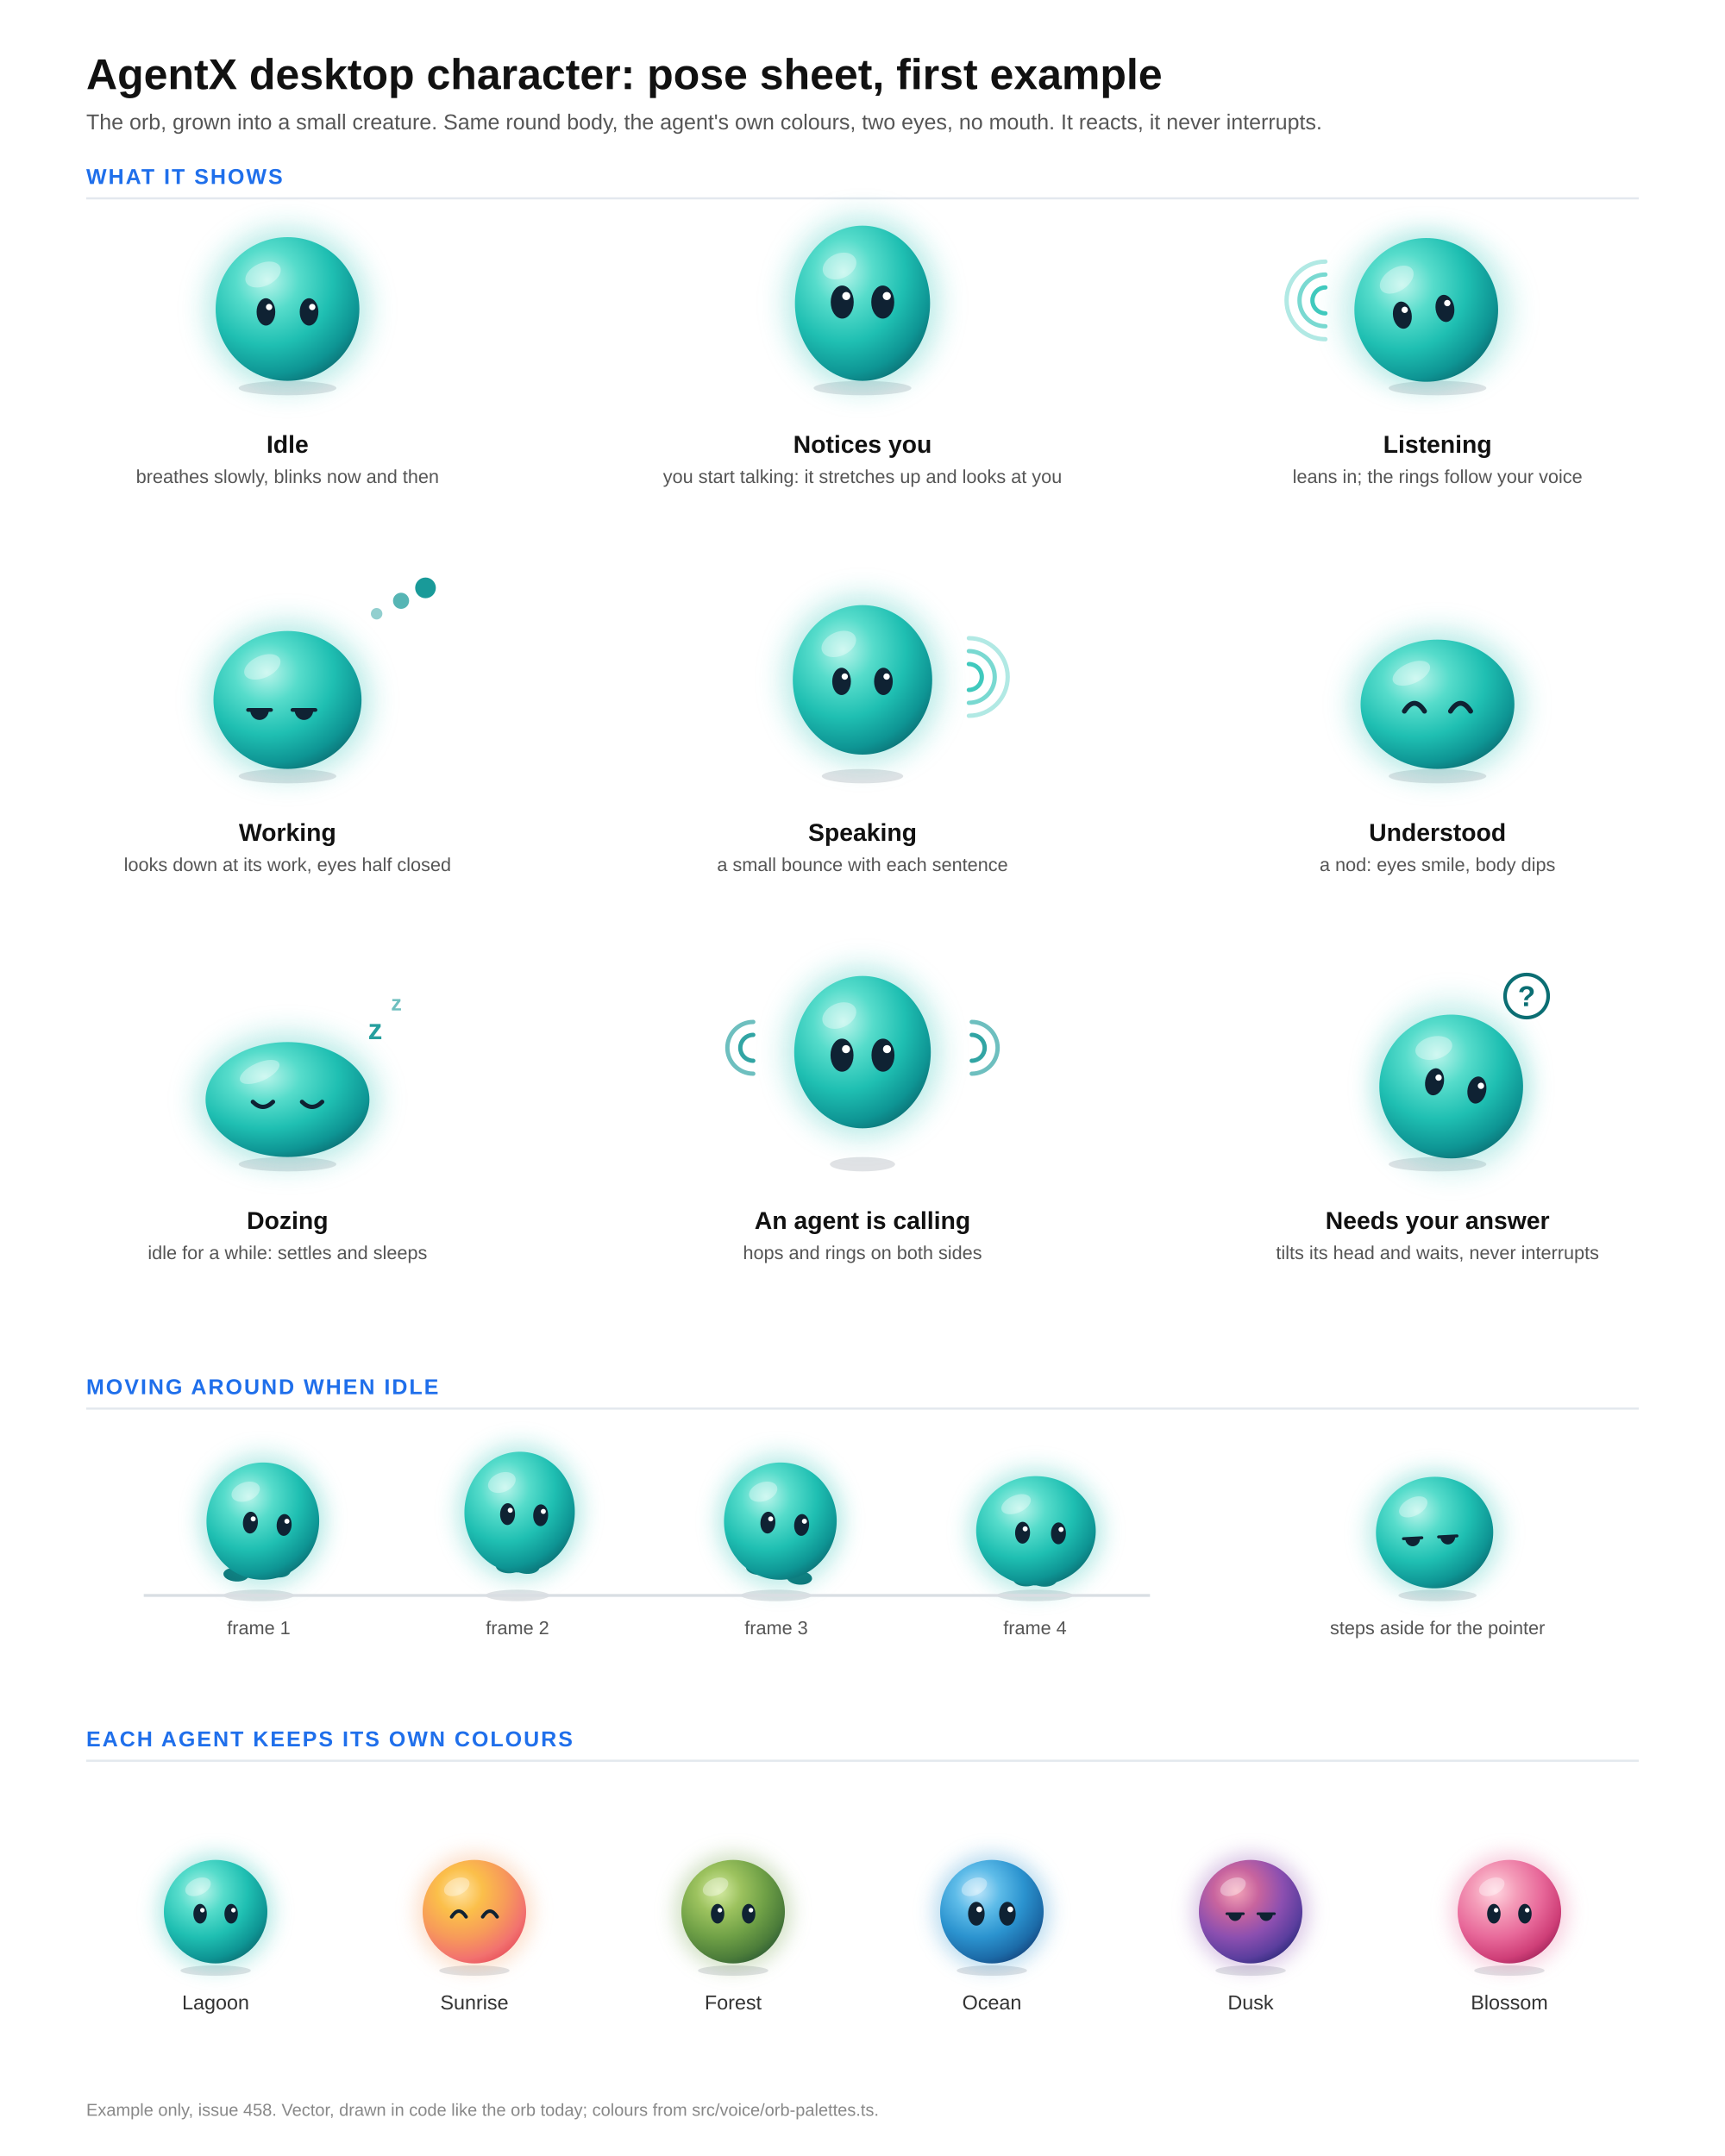
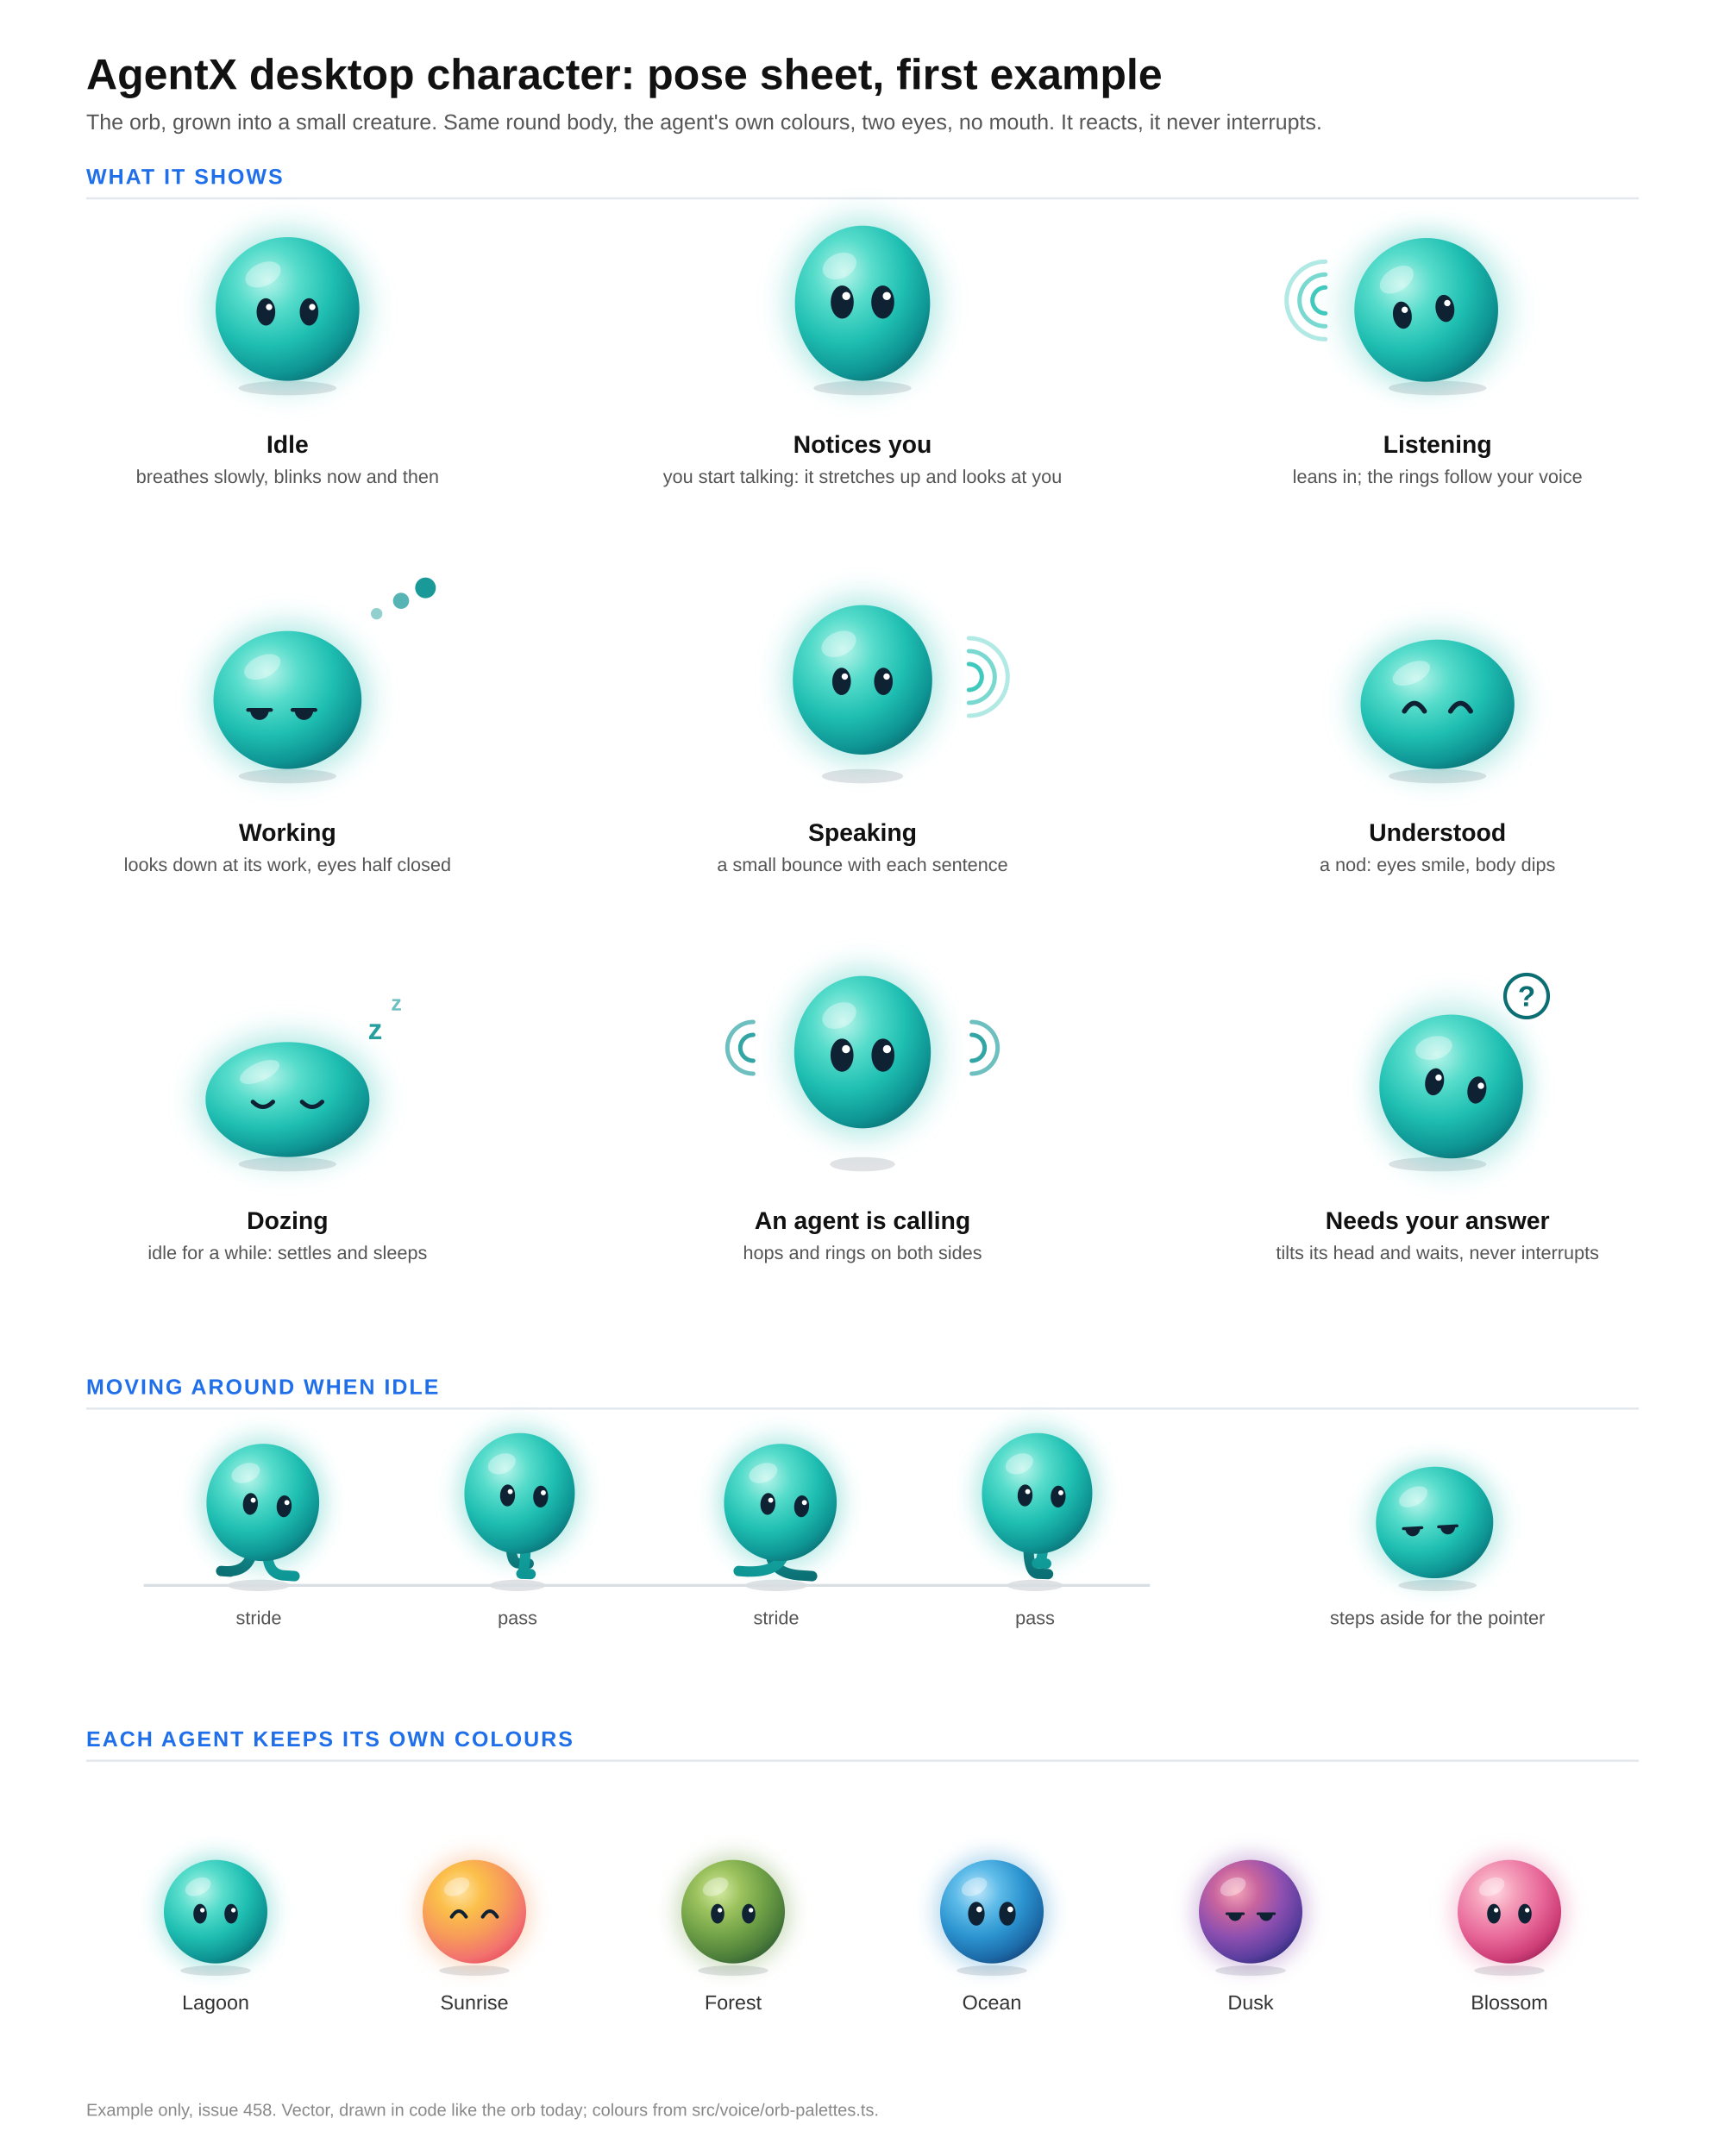
<svg xmlns="http://www.w3.org/2000/svg" viewBox="0 0 1200 1500" width="1200" height="1500" font-family="-apple-system, 'SF Pro Text', 'Helvetica Neue', Arial, sans-serif">
  <defs>
    <filter id="glow" x="-60%" y="-60%" width="220%" height="220%">
      <feGaussianBlur stdDeviation="9" />
    </filter>
    <radialGradient id="g-lagoon" cx="36%" cy="30%" r="78%">
      <stop offset="0" stop-color="#B8F4EA" />
      <stop offset=".28" stop-color="#56DCCB" />
      <stop offset=".58" stop-color="#1FBFB2" />
      <stop offset=".84" stop-color="#0E9594" />
      <stop offset="1" stop-color="#0B6E73" />
    </radialGradient>
    <radialGradient id="g-sunrise" cx="36%" cy="30%" r="78%">
      <stop offset="0" stop-color="#FFE3A3" />
      <stop offset=".28" stop-color="#FBBF4A" />
      <stop offset=".58" stop-color="#F79A5A" />
      <stop offset=".84" stop-color="#F2726F" />
      <stop offset="1" stop-color="#E8505B" />
    </radialGradient>
    <radialGradient id="g-forest" cx="36%" cy="30%" r="78%">
      <stop offset="0" stop-color="#D5EBA4" />
      <stop offset=".28" stop-color="#9CC25E" />
      <stop offset=".58" stop-color="#6FA046" />
      <stop offset=".84" stop-color="#4C7D3A" />
      <stop offset="1" stop-color="#2F5D34" />
    </radialGradient>
    <radialGradient id="g-ocean" cx="36%" cy="30%" r="78%">
      <stop offset="0" stop-color="#BFE6FA" />
      <stop offset=".28" stop-color="#5DBBE8" />
      <stop offset=".58" stop-color="#2B93CF" />
      <stop offset=".84" stop-color="#1C6BA8" />
      <stop offset="1" stop-color="#15457E" />
    </radialGradient>
    <radialGradient id="g-dusk" cx="36%" cy="30%" r="78%">
      <stop offset="0" stop-color="#F4A7B9" />
      <stop offset=".28" stop-color="#C8649E" />
      <stop offset=".58" stop-color="#8C4FB0" />
      <stop offset=".84" stop-color="#5B3E9E" />
      <stop offset="1" stop-color="#2E2A7A" />
    </radialGradient>
    <radialGradient id="g-blossom" cx="36%" cy="30%" r="78%">
      <stop offset="0" stop-color="#FFD6E0" />
      <stop offset=".28" stop-color="#F49BB8" />
      <stop offset=".58" stop-color="#E8699A" />
      <stop offset=".84" stop-color="#CF3F78" />
      <stop offset="1" stop-color="#A3245B" />
    </radialGradient>
  </defs>
  <rect width="1200" height="1500" fill="#fff" />
  <text x="60" y="62" font-size="30" font-weight="700" fill="#111">AgentX desktop character: pose sheet, first example</text>
  <text x="60" y="90" font-size="15" fill="#555">The orb, grown into a small creature. Same round body, the agent's own colours, two eyes, no mouth. It reacts, it never interrupts.</text>
  <text x="60" y="128" font-size="15" font-weight="700" fill="#1F6FEB" letter-spacing="1.2">WHAT IT SHOWS</text>
  <path d="M60,138 H1140" stroke="#E3E8EE" stroke-width="1.5" />
  <ellipse cx="200" cy="270.0" rx="34.0" ry="5.0" fill="#0F2233" opacity=".13" />
  <g transform="translate(200,265.0) scale(1.0) rotate(0)">
    <ellipse cx="0" cy="-50.0" rx="57.0" ry="57.0" fill="#1FBFB2" opacity=".30" filter="url(#glow)" />
    <ellipse cx="0" cy="-50.0" rx="50.0" ry="50.0" fill="url(#g-lagoon)" />
    <ellipse cx="-17.0" cy="-74.0" rx="13.0" ry="8.0" fill="#fff" opacity=".35" transform="rotate(-24 -17.0 -74.0)" />
    <ellipse cx="-15.0" cy="-48.0" rx="6.5" ry="9.5" fill="#0F2233" />
    <circle cx="-12.8" cy="-51.4" r="2.2" fill="#fff" />
    <ellipse cx="15.0" cy="-48.0" rx="6.5" ry="9.5" fill="#0F2233" />
    <circle cx="17.2" cy="-51.4" r="2.2" fill="#fff" />
  </g>
  <text x="200" y="315" text-anchor="middle" font-size="17" font-weight="600" fill="#111">Idle</text>
  <text x="200" y="336" text-anchor="middle" font-size="13" fill="#555">breathes slowly, blinks now and then</text>
  <ellipse cx="600" cy="270.0" rx="34.0" ry="5.0" fill="#0F2233" opacity=".13" />
  <g transform="translate(600,265.0) scale(1.0) rotate(0)">
    <ellipse cx="0" cy="-54.0" rx="54.0" ry="61.0" fill="#1FBFB2" opacity=".30" filter="url(#glow)" />
    <ellipse cx="0" cy="-54.0" rx="47.0" ry="54.0" fill="url(#g-lagoon)" />
    <ellipse cx="-15.98" cy="-79.92" rx="12.22" ry="8.64" fill="#fff" opacity=".35" transform="rotate(-24 -15.98 -79.92)" />
    <ellipse cx="-14.1" cy="-54.84" rx="8" ry="11.5" fill="#0F2233" />
    <circle cx="-11.3" cy="-59.04" r="2.8" fill="#fff" />
    <ellipse cx="14.1" cy="-54.84" rx="8" ry="11.5" fill="#0F2233" />
    <circle cx="16.9" cy="-59.04" r="2.8" fill="#fff" />
  </g>
  <text x="600" y="315" text-anchor="middle" font-size="17" font-weight="600" fill="#111">Notices you</text>
  <text x="600" y="336" text-anchor="middle" font-size="13" fill="#555">you start talking: it stretches up and looks at you</text>
  <ellipse cx="1000" cy="270.0" rx="34.0" ry="5.0" fill="#0F2233" opacity=".13" />
  <g transform="translate(1000,265.0) scale(1.0) rotate(-9)">
    <ellipse cx="0" cy="-50.0" rx="57.0" ry="57.0" fill="#1FBFB2" opacity=".30" filter="url(#glow)" />
    <ellipse cx="0" cy="-50.0" rx="50.0" ry="50.0" fill="url(#g-lagoon)" />
    <ellipse cx="-17.0" cy="-74.0" rx="13.0" ry="8.0" fill="#fff" opacity=".35" transform="rotate(-24 -17.0 -74.0)" />
    <ellipse cx="-17.0" cy="-49.0" rx="6.5" ry="9.5" fill="#0F2233" />
    <circle cx="-14.8" cy="-52.4" r="2.2" fill="#fff" />
    <ellipse cx="13.0" cy="-49.0" rx="6.5" ry="9.5" fill="#0F2233" />
    <circle cx="15.2" cy="-52.4" r="2.2" fill="#fff" />
  </g>
  <path d="M922,200 a9,9 0 0 0 0,18" fill="none" stroke="#1FBFB2" stroke-width="3" stroke-linecap="round" opacity="0.85" />
  <path d="M922,191 a18,18 0 0 0 0,36" fill="none" stroke="#1FBFB2" stroke-width="3" stroke-linecap="round" opacity="0.6" />
  <path d="M922,182 a27,27 0 0 0 0,54" fill="none" stroke="#1FBFB2" stroke-width="3" stroke-linecap="round" opacity="0.35" />
  <text x="1000" y="315" text-anchor="middle" font-size="17" font-weight="600" fill="#111">Listening</text>
  <text x="1000" y="336" text-anchor="middle" font-size="13" fill="#555">leans in; the rings follow your voice</text>
  <ellipse cx="200" cy="540.0" rx="34.0" ry="5.0" fill="#0F2233" opacity=".13" />
  <g transform="translate(200,535.0) scale(1.0) rotate(0)">
    <ellipse cx="0" cy="-48.0" rx="58.5" ry="55.0" fill="#1FBFB2" opacity=".30" filter="url(#glow)" />
    <ellipse cx="0" cy="-48.0" rx="51.5" ry="48.0" fill="url(#g-lagoon)" />
    <ellipse cx="-17.51" cy="-71.04" rx="13.39" ry="7.68" fill="#fff" opacity=".35" transform="rotate(-24 -17.51 -71.04)" />
    <path d="M-25.95,-41.08 a6.5,7 0 0 0 13,0 z" fill="#0F2233" />
    <path d="M-27.45,-41.08 h16" stroke="#0F2233" stroke-width="2.6" stroke-linecap="round" />
    <path d="M4.95,-41.08 a6.5,7 0 0 0 13,0 z" fill="#0F2233" />
    <path d="M3.45,-41.08 h16" stroke="#0F2233" stroke-width="2.6" stroke-linecap="round" />
  </g>
  <circle cx="262" cy="427" r="4.0" fill="#0E9594" opacity="0.45" />
  <circle cx="279" cy="418" r="5.6" fill="#0E9594" opacity="0.7" />
  <circle cx="296" cy="409" r="7.2" fill="#0E9594" opacity="0.95" />
  <text x="200" y="585" text-anchor="middle" font-size="17" font-weight="600" fill="#111">Working</text>
  <text x="200" y="606" text-anchor="middle" font-size="13" fill="#555">looks down at its work, eyes half closed</text>
  <ellipse cx="600" cy="540.0" rx="28.333" ry="5.0" fill="#0F2233" opacity=".13" />
  <g transform="translate(600,525.0) scale(1.0) rotate(0)">
    <ellipse cx="0" cy="-52.0" rx="55.5" ry="59.0" fill="#1FBFB2" opacity=".30" filter="url(#glow)" />
    <ellipse cx="0" cy="-52.0" rx="48.5" ry="52.0" fill="url(#g-lagoon)" />
    <ellipse cx="-16.49" cy="-76.96" rx="12.61" ry="8.32" fill="#fff" opacity=".35" transform="rotate(-24 -16.49 -76.96)" />
    <ellipse cx="-14.55" cy="-50.92" rx="6.5" ry="9.5" fill="#0F2233" />
    <circle cx="-12.35" cy="-54.32" r="2.2" fill="#fff" />
    <ellipse cx="14.55" cy="-50.92" rx="6.5" ry="9.5" fill="#0F2233" />
    <circle cx="16.75" cy="-54.32" r="2.2" fill="#fff" />
  </g>
  <path d="M674,462 a9,9 0 0 1 0,18" fill="none" stroke="#1FBFB2" stroke-width="3" stroke-linecap="round" opacity="0.85" />
  <path d="M674,453 a18,18 0 0 1 0,36" fill="none" stroke="#1FBFB2" stroke-width="3" stroke-linecap="round" opacity="0.6" />
  <path d="M674,444 a27,27 0 0 1 0,54" fill="none" stroke="#1FBFB2" stroke-width="3" stroke-linecap="round" opacity="0.35" />
  <text x="600" y="585" text-anchor="middle" font-size="17" font-weight="600" fill="#111">Speaking</text>
  <text x="600" y="606" text-anchor="middle" font-size="13" fill="#555">a small bounce with each sentence</text>
  <ellipse cx="1000" cy="540.0" rx="34.0" ry="5.0" fill="#0F2233" opacity=".13" />
  <g transform="translate(1000,535.0) scale(1.0) rotate(0)">
    <ellipse cx="0" cy="-45.0" rx="60.5" ry="52.0" fill="#1FBFB2" opacity=".30" filter="url(#glow)" />
    <ellipse cx="0" cy="-45.0" rx="53.5" ry="45.0" fill="url(#g-lagoon)" />
    <ellipse cx="-18.19" cy="-66.6" rx="13.91" ry="7.2" fill="#fff" opacity=".35" transform="rotate(-24 -18.19 -66.6)" />
    <path d="M-23.05,-40.2 q7,-11 14,0" fill="none" stroke="#0F2233" stroke-width="3.4" stroke-linecap="round" />
    <path d="M9.05,-40.2 q7,-11 14,0" fill="none" stroke="#0F2233" stroke-width="3.4" stroke-linecap="round" />
  </g>
  <text x="1000" y="585" text-anchor="middle" font-size="17" font-weight="600" fill="#111">Understood</text>
  <text x="1000" y="606" text-anchor="middle" font-size="13" fill="#555">a nod: eyes smile, body dips</text>
  <ellipse cx="200" cy="810.0" rx="34.0" ry="5.0" fill="#0F2233" opacity=".13" />
  <g transform="translate(200,805.0) scale(1.0) rotate(0)">
    <ellipse cx="0" cy="-40.0" rx="64" ry="47.0" fill="#1FBFB2" opacity=".30" filter="url(#glow)" />
    <ellipse cx="0" cy="-40.0" rx="57" ry="40.0" fill="url(#g-lagoon)" />
    <ellipse cx="-19.38" cy="-59.2" rx="14.82" ry="6.4" fill="#fff" opacity=".35" transform="rotate(-24 -19.38 -59.2)" />
    <path d="M-24.1,-38.4 q7,7 14,0" fill="none" stroke="#0F2233" stroke-width="3" stroke-linecap="round" />
    <path d="M10.1,-38.4 q7,7 14,0" fill="none" stroke="#0F2233" stroke-width="3" stroke-linecap="round" />
  </g>
  <text x="256" y="723" font-size="20" font-weight="700" fill="#0E9594" opacity=".9">z</text>
  <text x="272" y="703" font-size="15" font-weight="700" fill="#0E9594" opacity=".6">z</text>
  <text x="200" y="855" text-anchor="middle" font-size="17" font-weight="600" fill="#111">Dozing</text>
  <text x="200" y="876" text-anchor="middle" font-size="13" fill="#555">idle for a while: settles and sleeps</text>
  <ellipse cx="600" cy="810.0" rx="22.667" ry="5.0" fill="#0F2233" opacity=".13" />
  <g transform="translate(600,785.0) scale(1.0) rotate(0)">
    <ellipse cx="0" cy="-53.0" rx="54.5" ry="60.0" fill="#1FBFB2" opacity=".30" filter="url(#glow)" />
    <ellipse cx="0" cy="-53.0" rx="47.5" ry="53.0" fill="url(#g-lagoon)" />
    <ellipse cx="-16.15" cy="-78.44" rx="12.35" ry="8.48" fill="#fff" opacity=".35" transform="rotate(-24 -16.15 -78.44)" />
    <ellipse cx="-14.25" cy="-50.88" rx="8" ry="11.5" fill="#0F2233" />
    <circle cx="-11.45" cy="-55.08" r="2.8" fill="#fff" />
    <ellipse cx="14.25" cy="-50.88" rx="8" ry="11.5" fill="#0F2233" />
    <circle cx="17.05" cy="-55.08" r="2.8" fill="#fff" />
  </g>
  <path d="M676,720 a9,9 0 0 1 0,18" fill="none" stroke="#0E9594" stroke-width="3" stroke-linecap="round" opacity="0.85" />
  <path d="M676,711 a18,18 0 0 1 0,36" fill="none" stroke="#0E9594" stroke-width="3" stroke-linecap="round" opacity="0.6" />
  <path d="M524,720 a9,9 0 0 0 0,18" fill="none" stroke="#0E9594" stroke-width="3" stroke-linecap="round" opacity="0.85" />
  <path d="M524,711 a18,18 0 0 0 0,36" fill="none" stroke="#0E9594" stroke-width="3" stroke-linecap="round" opacity="0.6" />
  <text x="600" y="855" text-anchor="middle" font-size="17" font-weight="600" fill="#111">An agent is calling</text>
  <text x="600" y="876" text-anchor="middle" font-size="13" fill="#555">hops and rings on both sides</text>
  <ellipse cx="1000" cy="810.0" rx="34.0" ry="5.0" fill="#0F2233" opacity=".13" />
  <g transform="translate(1000,805.0) scale(1.0) rotate(11)">
    <ellipse cx="0" cy="-50.0" rx="57.0" ry="57.0" fill="#1FBFB2" opacity=".30" filter="url(#glow)" />
    <ellipse cx="0" cy="-50.0" rx="50.0" ry="50.0" fill="url(#g-lagoon)" />
    <ellipse cx="-17.0" cy="-74.0" rx="13.0" ry="8.0" fill="#fff" opacity=".35" transform="rotate(-24 -17.0 -74.0)" />
    <ellipse cx="-12.0" cy="-51.0" rx="6.5" ry="9.5" fill="#0F2233" />
    <circle cx="-9.8" cy="-54.4" r="2.2" fill="#fff" />
    <ellipse cx="18.0" cy="-51.0" rx="6.5" ry="9.5" fill="#0F2233" />
    <circle cx="20.2" cy="-54.4" r="2.2" fill="#fff" />
  </g>
  <circle cx="1062" cy="693" r="15" fill="#fff" stroke="#0B6E73" stroke-width="2.5" />
  <text x="1062" y="700" text-anchor="middle" font-size="20" font-weight="700" fill="#0B6E73">?</text>
  <text x="1000" y="855" text-anchor="middle" font-size="17" font-weight="600" fill="#111">Needs your answer</text>
  <text x="1000" y="876" text-anchor="middle" font-size="13" fill="#555">tilts its head and waits, never interrupts</text>
  <text x="60" y="970" font-size="15" font-weight="700" fill="#1F6FEB" letter-spacing="1.2">MOVING AROUND WHEN IDLE</text>
  <path d="M60,980 H1140" stroke="#E3E8EE" stroke-width="1.5" />
-   <ellipse cx="180" cy="1110.0" rx="24.48" ry="4.0" fill="#0F2233" opacity=".13" />
-   <g transform="translate(180,1099.0) scale(0.8) rotate(4)">
-     <ellipse cx="-20" cy="-3" rx="11" ry="6" fill="#0B6E73" />
-     <ellipse cx="16" cy="-9" rx="11" ry="6" fill="#0B6E73" />
+   <ellipse cx="180" cy="1103.0" rx="21.76" ry="4.0" fill="#0F2233" opacity=".13" />
+   <g transform="translate(180,1086.0) scale(0.8) rotate(4)">
+     <path d="M-6,-12 Q-6,12.0 -32,11.0 h8" fill="none" stroke="#0B6E73" stroke-width="9" stroke-linecap="round" stroke-linejoin="round" />
+     <path d="M7,-12 Q7,12.0 24,11.0 h8" fill="none" stroke="#0E9594" stroke-width="9" stroke-linecap="round" stroke-linejoin="round" />
    <ellipse cx="0" cy="-51.0" rx="56.0" ry="58.0" fill="#1FBFB2" opacity=".30" filter="url(#glow)" />
    <ellipse cx="0" cy="-51.0" rx="49.0" ry="51.0" fill="url(#g-lagoon)" />
    <ellipse cx="-16.66" cy="-75.48" rx="12.74" ry="8.16" fill="#fff" opacity=".35" transform="rotate(-24 -16.66 -75.48)" />
    <ellipse cx="-10.7" cy="-48.96" rx="6.5" ry="9.5" fill="#0F2233" />
    <circle cx="-8.5" cy="-52.36" r="2.2" fill="#fff" />
    <ellipse cx="18.7" cy="-48.96" rx="6.5" ry="9.5" fill="#0F2233" />
    <circle cx="20.9" cy="-52.36" r="2.2" fill="#fff" />
  </g>
-   <text x="180" y="1137" text-anchor="middle" font-size="13" fill="#555">frame 1</text>
-   <ellipse cx="360" cy="1110.0" rx="22.213" ry="4.0" fill="#0F2233" opacity=".13" />
-   <g transform="translate(360,1094.0) scale(0.8) rotate(2)">
-     <ellipse cx="-8" cy="-5" rx="11" ry="6" fill="#0B6E73" />
-     <ellipse cx="8" cy="-5" rx="11" ry="6" fill="#0B6E73" />
+   <text x="180" y="1130" text-anchor="middle" font-size="13" fill="#555">stride</text>
+   <ellipse cx="360" cy="1103.0" rx="19.493" ry="4.0" fill="#0F2233" opacity=".13" />
+   <g transform="translate(360,1081.0) scale(0.8) rotate(2)">
+     <path d="M-6,-12 Q-6,9.25 2,8.25 h8" fill="none" stroke="#0B6E73" stroke-width="9" stroke-linecap="round" stroke-linejoin="round" />
+     <path d="M7,-12 Q7,18.25 4,17.25 h8" fill="none" stroke="#0E9594" stroke-width="9" stroke-linecap="round" stroke-linejoin="round" />
    <ellipse cx="0" cy="-52.5" rx="55.0" ry="59.5" fill="#1FBFB2" opacity=".30" filter="url(#glow)" />
    <ellipse cx="0" cy="-52.5" rx="48.0" ry="52.5" fill="url(#g-lagoon)" />
    <ellipse cx="-16.32" cy="-77.7" rx="12.48" ry="8.4" fill="#fff" opacity=".35" transform="rotate(-24 -16.32 -77.7)" />
    <ellipse cx="-10.4" cy="-50.4" rx="6.5" ry="9.5" fill="#0F2233" />
    <circle cx="-8.2" cy="-53.8" r="2.2" fill="#fff" />
    <ellipse cx="18.4" cy="-50.4" rx="6.5" ry="9.5" fill="#0F2233" />
    <circle cx="20.6" cy="-53.8" r="2.2" fill="#fff" />
  </g>
-   <text x="360" y="1137" text-anchor="middle" font-size="13" fill="#555">frame 2</text>
-   <ellipse cx="540" cy="1110.0" rx="24.48" ry="4.0" fill="#0F2233" opacity=".13" />
-   <g transform="translate(540,1099.0) scale(0.8) rotate(4)">
-     <ellipse cx="-16" cy="-9" rx="11" ry="6" fill="#0B6E73" />
-     <ellipse cx="20" cy="-3" rx="11" ry="6" fill="#0B6E73" />
+   <text x="360" y="1130" text-anchor="middle" font-size="13" fill="#555">pass</text>
+   <ellipse cx="540" cy="1103.0" rx="21.76" ry="4.0" fill="#0F2233" opacity=".13" />
+   <g transform="translate(540,1086.0) scale(0.8) rotate(4)">
+     <path d="M-6,-12 Q-6,12.0 24,11.0 h8" fill="none" stroke="#0B6E73" stroke-width="9" stroke-linecap="round" stroke-linejoin="round" />
+     <path d="M7,-12 Q7,12.0 -32,11.0 h8" fill="none" stroke="#0E9594" stroke-width="9" stroke-linecap="round" stroke-linejoin="round" />
    <ellipse cx="0" cy="-51.0" rx="56.0" ry="58.0" fill="#1FBFB2" opacity=".30" filter="url(#glow)" />
    <ellipse cx="0" cy="-51.0" rx="49.0" ry="51.0" fill="url(#g-lagoon)" />
    <ellipse cx="-16.66" cy="-75.48" rx="12.74" ry="8.16" fill="#fff" opacity=".35" transform="rotate(-24 -16.66 -75.48)" />
    <ellipse cx="-10.7" cy="-48.96" rx="6.5" ry="9.5" fill="#0F2233" />
    <circle cx="-8.5" cy="-52.36" r="2.2" fill="#fff" />
    <ellipse cx="18.7" cy="-48.96" rx="6.5" ry="9.5" fill="#0F2233" />
    <circle cx="20.9" cy="-52.36" r="2.2" fill="#fff" />
  </g>
-   <text x="540" y="1137" text-anchor="middle" font-size="13" fill="#555">frame 3</text>
-   <ellipse cx="720" cy="1110.0" rx="26.293" ry="4.0" fill="#0F2233" opacity=".13" />
-   <g transform="translate(720,1103.0) scale(0.8) rotate(1)">
-     <ellipse cx="-8" cy="-5" rx="11" ry="6" fill="#0B6E73" />
-     <ellipse cx="8" cy="-5" rx="11" ry="6" fill="#0B6E73" />
-     <ellipse cx="0" cy="-47.5" rx="59.0" ry="54.5" fill="#1FBFB2" opacity=".30" filter="url(#glow)" />
-     <ellipse cx="0" cy="-47.5" rx="52.0" ry="47.5" fill="url(#g-lagoon)" />
-     <ellipse cx="-17.68" cy="-70.3" rx="13.52" ry="7.6" fill="#fff" opacity=".35" transform="rotate(-24 -17.68 -70.3)" />
-     <ellipse cx="-11.6" cy="-45.6" rx="6.5" ry="9.5" fill="#0F2233" />
-     <circle cx="-9.4" cy="-49.0" r="2.2" fill="#fff" />
-     <ellipse cx="19.6" cy="-45.6" rx="6.5" ry="9.5" fill="#0F2233" />
-     <circle cx="21.8" cy="-49.0" r="2.2" fill="#fff" />
-   </g>
-   <text x="720" y="1137" text-anchor="middle" font-size="13" fill="#555">frame 4</text>
-   <path d="M100,1110 H800" stroke="#D9DEE3" stroke-width="2" />
-   <ellipse cx="1000" cy="1110.0" rx="27.2" ry="4.0" fill="#0F2233" opacity=".13" />
-   <g transform="translate(1000,1105.0) scale(0.8) rotate(-3)">
+   <text x="540" y="1130" text-anchor="middle" font-size="13" fill="#555">stride</text>
+   <ellipse cx="720" cy="1103.0" rx="19.493" ry="4.0" fill="#0F2233" opacity=".13" />
+   <g transform="translate(720,1081.0) scale(0.8) rotate(2)">
+     <path d="M-6,-12 Q-6,18.25 4,17.25 h8" fill="none" stroke="#0B6E73" stroke-width="9" stroke-linecap="round" stroke-linejoin="round" />
+     <path d="M7,-12 Q7,9.25 2,8.25 h8" fill="none" stroke="#0E9594" stroke-width="9" stroke-linecap="round" stroke-linejoin="round" />
+     <ellipse cx="0" cy="-52.5" rx="55.0" ry="59.5" fill="#1FBFB2" opacity=".30" filter="url(#glow)" />
+     <ellipse cx="0" cy="-52.5" rx="48.0" ry="52.5" fill="url(#g-lagoon)" />
+     <ellipse cx="-16.32" cy="-77.7" rx="12.48" ry="8.4" fill="#fff" opacity=".35" transform="rotate(-24 -16.32 -77.7)" />
+     <ellipse cx="-10.4" cy="-50.4" rx="6.5" ry="9.5" fill="#0F2233" />
+     <circle cx="-8.2" cy="-53.8" r="2.2" fill="#fff" />
+     <ellipse cx="18.4" cy="-50.4" rx="6.5" ry="9.5" fill="#0F2233" />
+     <circle cx="20.6" cy="-53.8" r="2.2" fill="#fff" />
+   </g>
+   <text x="720" y="1130" text-anchor="middle" font-size="13" fill="#555">pass</text>
+   <path d="M100,1103 H800" stroke="#D9DEE3" stroke-width="2" />
+   <ellipse cx="1000" cy="1103.0" rx="27.2" ry="4.0" fill="#0F2233" opacity=".13" />
+   <g transform="translate(1000,1098.0) scale(0.8) rotate(-3)">
    <ellipse cx="0" cy="-48.5" rx="58.0" ry="55.5" fill="#1FBFB2" opacity=".30" filter="url(#glow)" />
    <ellipse cx="0" cy="-48.5" rx="51.0" ry="48.5" fill="url(#g-lagoon)" />
    <ellipse cx="-17.34" cy="-71.78" rx="13.26" ry="7.76" fill="#fff" opacity=".35" transform="rotate(-24 -17.34 -71.78)" />
    <path d="M-25.8,-44.56 a6.5,7 0 0 0 13,0 z" fill="#0F2233" />
    <path d="M-27.3,-44.56 h16" stroke="#0F2233" stroke-width="2.6" stroke-linecap="round" />
    <path d="M4.8,-44.56 a6.5,7 0 0 0 13,0 z" fill="#0F2233" />
    <path d="M3.3,-44.56 h16" stroke="#0F2233" stroke-width="2.6" stroke-linecap="round" />
  </g>
-   <text x="1000" y="1137" text-anchor="middle" font-size="13" fill="#555">steps aside for the pointer</text>
+   <text x="1000" y="1130" text-anchor="middle" font-size="13" fill="#555">steps aside for the pointer</text>
  <text x="60" y="1215" font-size="15" font-weight="700" fill="#1F6FEB" letter-spacing="1.2">EACH AGENT KEEPS ITS OWN COLOURS</text>
  <path d="M60,1225 H1140" stroke="#E3E8EE" stroke-width="1.5" />
  <ellipse cx="150" cy="1371.0" rx="24.48" ry="3.6" fill="#0F2233" opacity=".13" />
  <g transform="translate(150,1366.0) scale(0.72) rotate(0)">
    <ellipse cx="0" cy="-50.0" rx="57.0" ry="57.0" fill="#1FBFB2" opacity=".30" filter="url(#glow)" />
    <ellipse cx="0" cy="-50.0" rx="50.0" ry="50.0" fill="url(#g-lagoon)" />
    <ellipse cx="-17.0" cy="-74.0" rx="13.0" ry="8.0" fill="#fff" opacity=".35" transform="rotate(-24 -17.0 -74.0)" />
    <ellipse cx="-15.0" cy="-48.0" rx="6.5" ry="9.5" fill="#0F2233" />
    <circle cx="-12.8" cy="-51.4" r="2.2" fill="#fff" />
    <ellipse cx="15.0" cy="-48.0" rx="6.5" ry="9.5" fill="#0F2233" />
    <circle cx="17.2" cy="-51.4" r="2.2" fill="#fff" />
  </g>
  <text x="150" y="1398" text-anchor="middle" font-size="14" fill="#333">Lagoon</text>
  <ellipse cx="330" cy="1371.0" rx="24.48" ry="3.6" fill="#0F2233" opacity=".13" />
  <g transform="translate(330,1366.0) scale(0.72) rotate(0)">
    <ellipse cx="0" cy="-50.0" rx="57.0" ry="57.0" fill="#F79A5A" opacity=".30" filter="url(#glow)" />
    <ellipse cx="0" cy="-50.0" rx="50.0" ry="50.0" fill="url(#g-sunrise)" />
    <ellipse cx="-17.0" cy="-74.0" rx="13.0" ry="8.0" fill="#fff" opacity=".35" transform="rotate(-24 -17.0 -74.0)" />
    <path d="M-22.0,-45.0 q7,-11 14,0" fill="none" stroke="#0F2233" stroke-width="3.4" stroke-linecap="round" />
    <path d="M8.0,-45.0 q7,-11 14,0" fill="none" stroke="#0F2233" stroke-width="3.4" stroke-linecap="round" />
  </g>
  <text x="330" y="1398" text-anchor="middle" font-size="14" fill="#333">Sunrise</text>
  <ellipse cx="510" cy="1371.0" rx="24.48" ry="3.6" fill="#0F2233" opacity=".13" />
  <g transform="translate(510,1366.0) scale(0.72) rotate(0)">
    <ellipse cx="0" cy="-50.0" rx="57.0" ry="57.0" fill="#6FA046" opacity=".30" filter="url(#glow)" />
    <ellipse cx="0" cy="-50.0" rx="50.0" ry="50.0" fill="url(#g-forest)" />
    <ellipse cx="-17.0" cy="-74.0" rx="13.0" ry="8.0" fill="#fff" opacity=".35" transform="rotate(-24 -17.0 -74.0)" />
    <ellipse cx="-15.0" cy="-48.0" rx="6.5" ry="9.5" fill="#0F2233" />
    <circle cx="-12.8" cy="-51.4" r="2.2" fill="#fff" />
    <ellipse cx="15.0" cy="-48.0" rx="6.5" ry="9.5" fill="#0F2233" />
    <circle cx="17.2" cy="-51.4" r="2.2" fill="#fff" />
  </g>
  <text x="510" y="1398" text-anchor="middle" font-size="14" fill="#333">Forest</text>
  <ellipse cx="690" cy="1371.0" rx="24.48" ry="3.6" fill="#0F2233" opacity=".13" />
  <g transform="translate(690,1366.0) scale(0.72) rotate(0)">
    <ellipse cx="0" cy="-50.0" rx="57.0" ry="57.0" fill="#2B93CF" opacity=".30" filter="url(#glow)" />
    <ellipse cx="0" cy="-50.0" rx="50.0" ry="50.0" fill="url(#g-ocean)" />
    <ellipse cx="-17.0" cy="-74.0" rx="13.0" ry="8.0" fill="#fff" opacity=".35" transform="rotate(-24 -17.0 -74.0)" />
    <ellipse cx="-15.0" cy="-48.0" rx="8" ry="11.5" fill="#0F2233" />
    <circle cx="-12.2" cy="-52.2" r="2.8" fill="#fff" />
    <ellipse cx="15.0" cy="-48.0" rx="8" ry="11.5" fill="#0F2233" />
    <circle cx="17.8" cy="-52.2" r="2.8" fill="#fff" />
  </g>
  <text x="690" y="1398" text-anchor="middle" font-size="14" fill="#333">Ocean</text>
  <ellipse cx="870" cy="1371.0" rx="24.48" ry="3.6" fill="#0F2233" opacity=".13" />
  <g transform="translate(870,1366.0) scale(0.72) rotate(0)">
    <ellipse cx="0" cy="-50.0" rx="57.0" ry="57.0" fill="#8C4FB0" opacity=".30" filter="url(#glow)" />
    <ellipse cx="0" cy="-50.0" rx="50.0" ry="50.0" fill="url(#g-dusk)" />
    <ellipse cx="-17.0" cy="-74.0" rx="13.0" ry="8.0" fill="#fff" opacity=".35" transform="rotate(-24 -17.0 -74.0)" />
    <path d="M-21.5,-48.0 a6.5,7 0 0 0 13,0 z" fill="#0F2233" />
    <path d="M-23.0,-48.0 h16" stroke="#0F2233" stroke-width="2.6" stroke-linecap="round" />
    <path d="M8.5,-48.0 a6.5,7 0 0 0 13,0 z" fill="#0F2233" />
    <path d="M7.0,-48.0 h16" stroke="#0F2233" stroke-width="2.6" stroke-linecap="round" />
  </g>
  <text x="870" y="1398" text-anchor="middle" font-size="14" fill="#333">Dusk</text>
  <ellipse cx="1050" cy="1371.0" rx="24.48" ry="3.6" fill="#0F2233" opacity=".13" />
  <g transform="translate(1050,1366.0) scale(0.72) rotate(0)">
    <ellipse cx="0" cy="-50.0" rx="57.0" ry="57.0" fill="#E8699A" opacity=".30" filter="url(#glow)" />
    <ellipse cx="0" cy="-50.0" rx="50.0" ry="50.0" fill="url(#g-blossom)" />
    <ellipse cx="-17.0" cy="-74.0" rx="13.0" ry="8.0" fill="#fff" opacity=".35" transform="rotate(-24 -17.0 -74.0)" />
    <ellipse cx="-15.0" cy="-48.0" rx="6.5" ry="9.5" fill="#0F2233" />
    <circle cx="-12.8" cy="-51.4" r="2.2" fill="#fff" />
    <ellipse cx="15.0" cy="-48.0" rx="6.5" ry="9.5" fill="#0F2233" />
    <circle cx="17.2" cy="-51.4" r="2.2" fill="#fff" />
  </g>
  <text x="1050" y="1398" text-anchor="middle" font-size="14" fill="#333">Blossom</text>
  <text x="60" y="1472" font-size="12" fill="#888">Example only, issue 458. Vector, drawn in code like the orb today; colours from src/voice/orb-palettes.ts.</text>
</svg>
